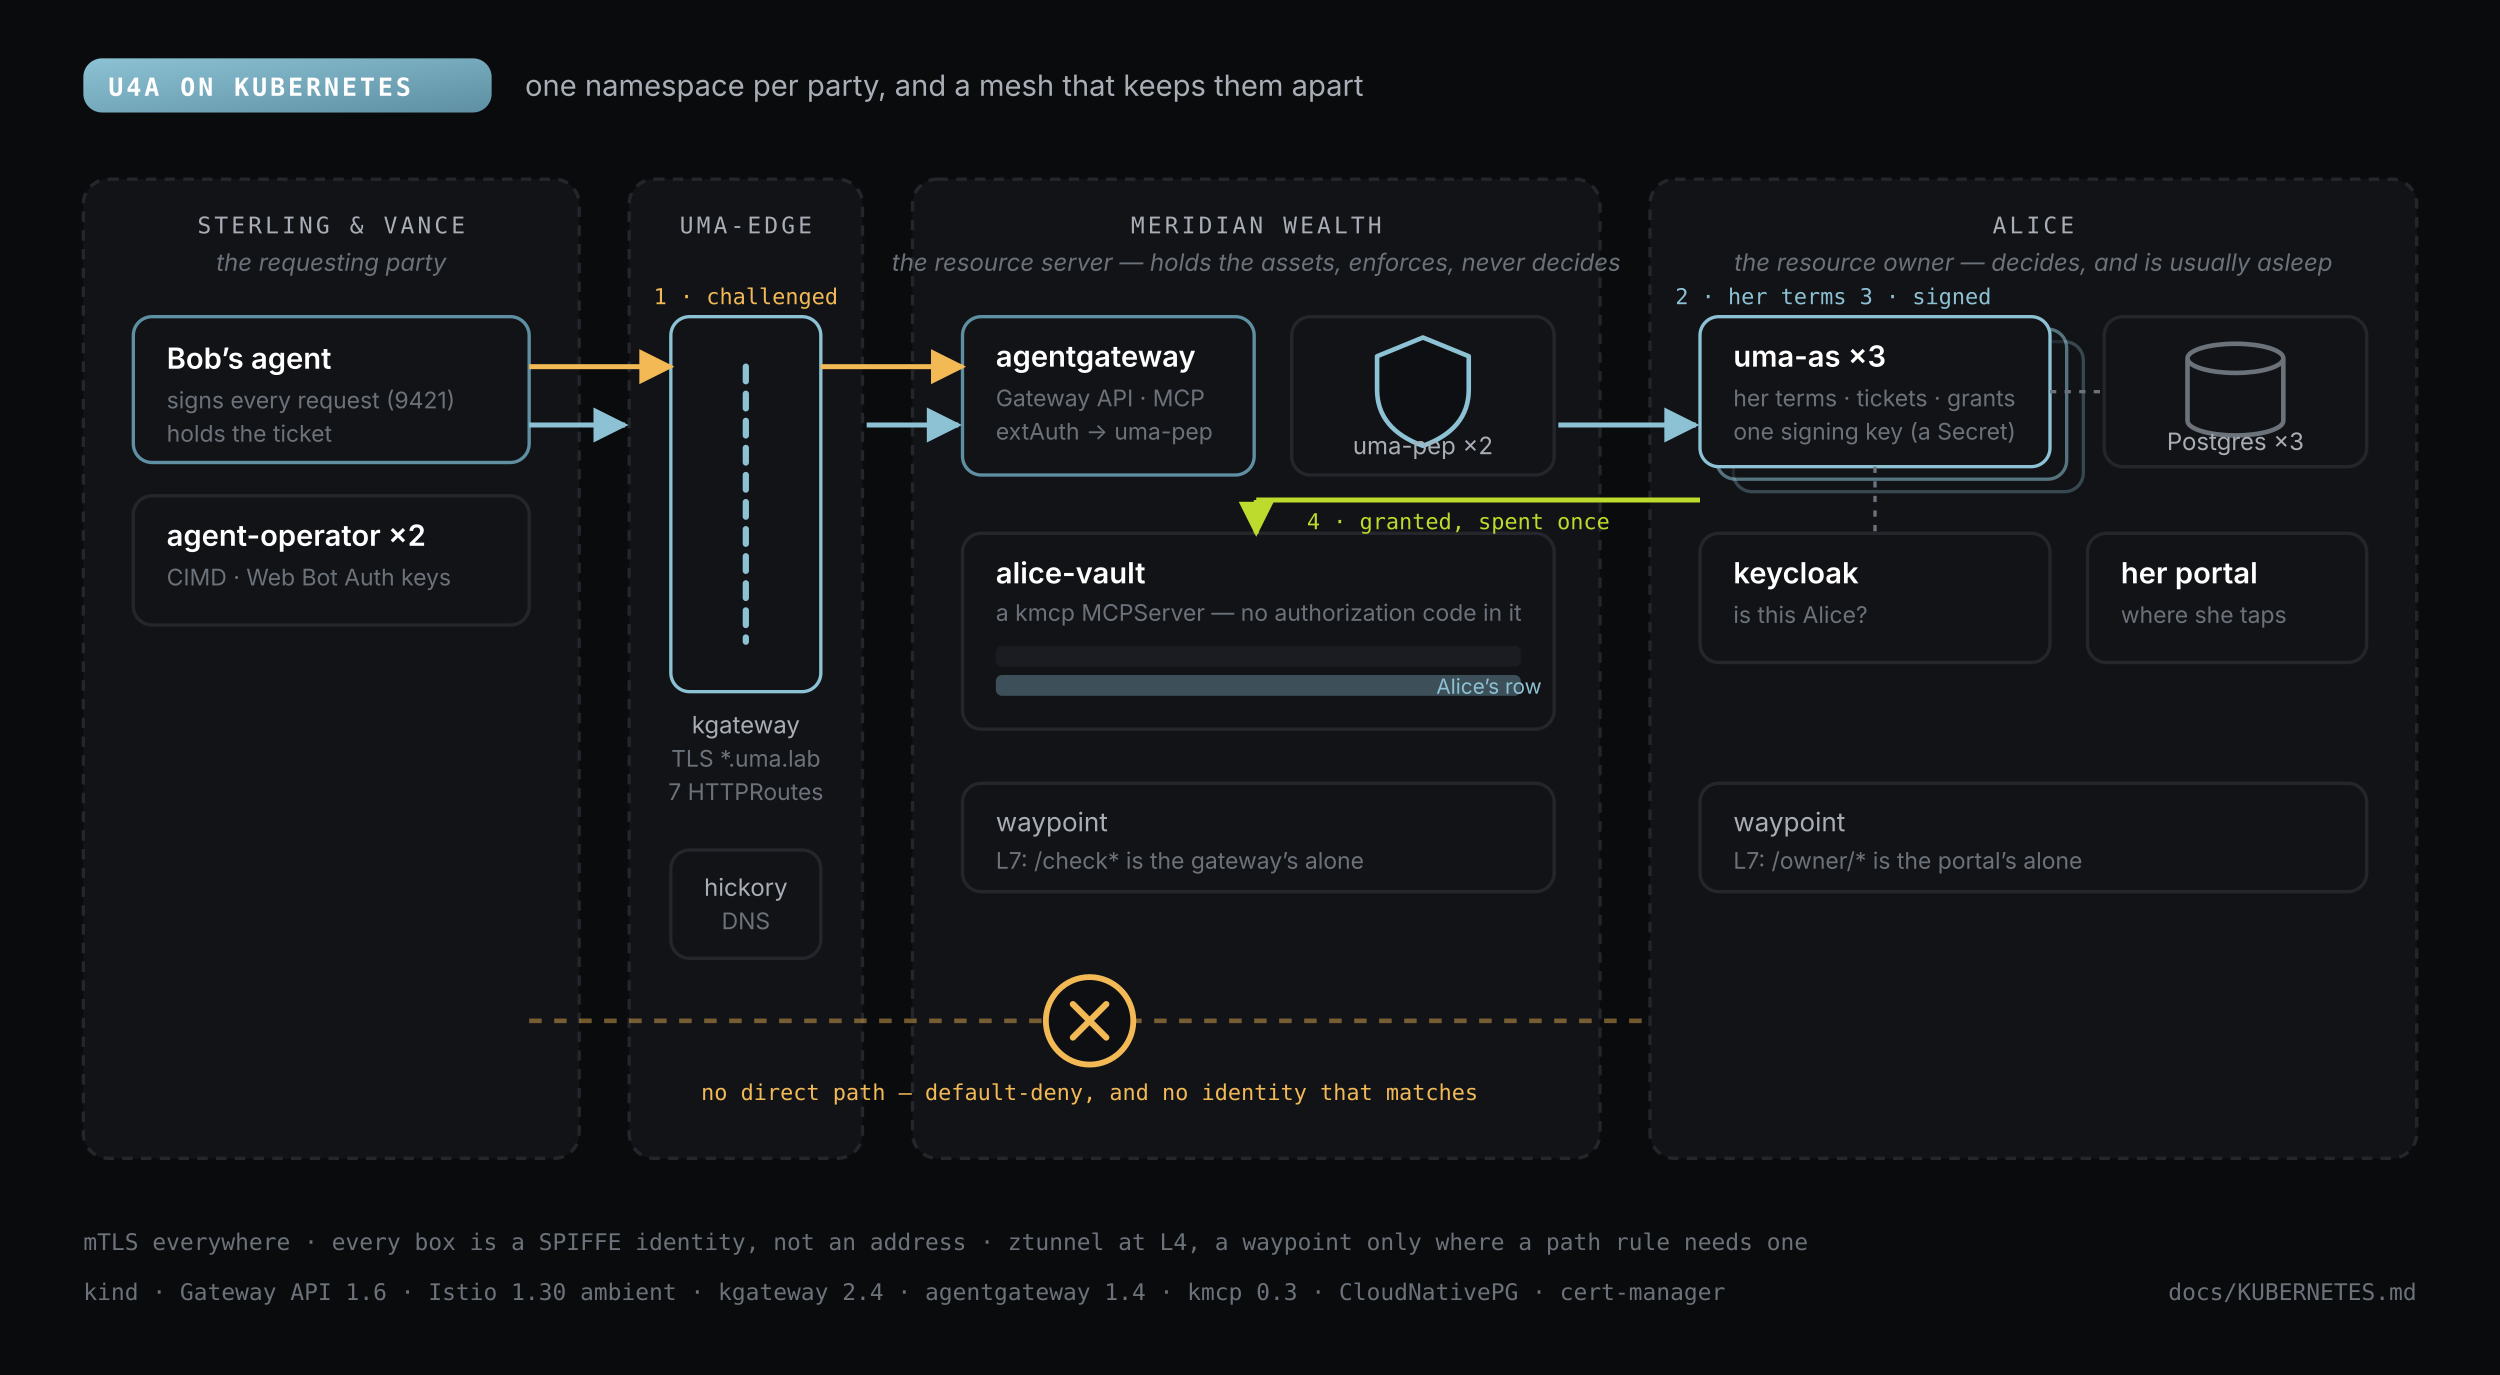
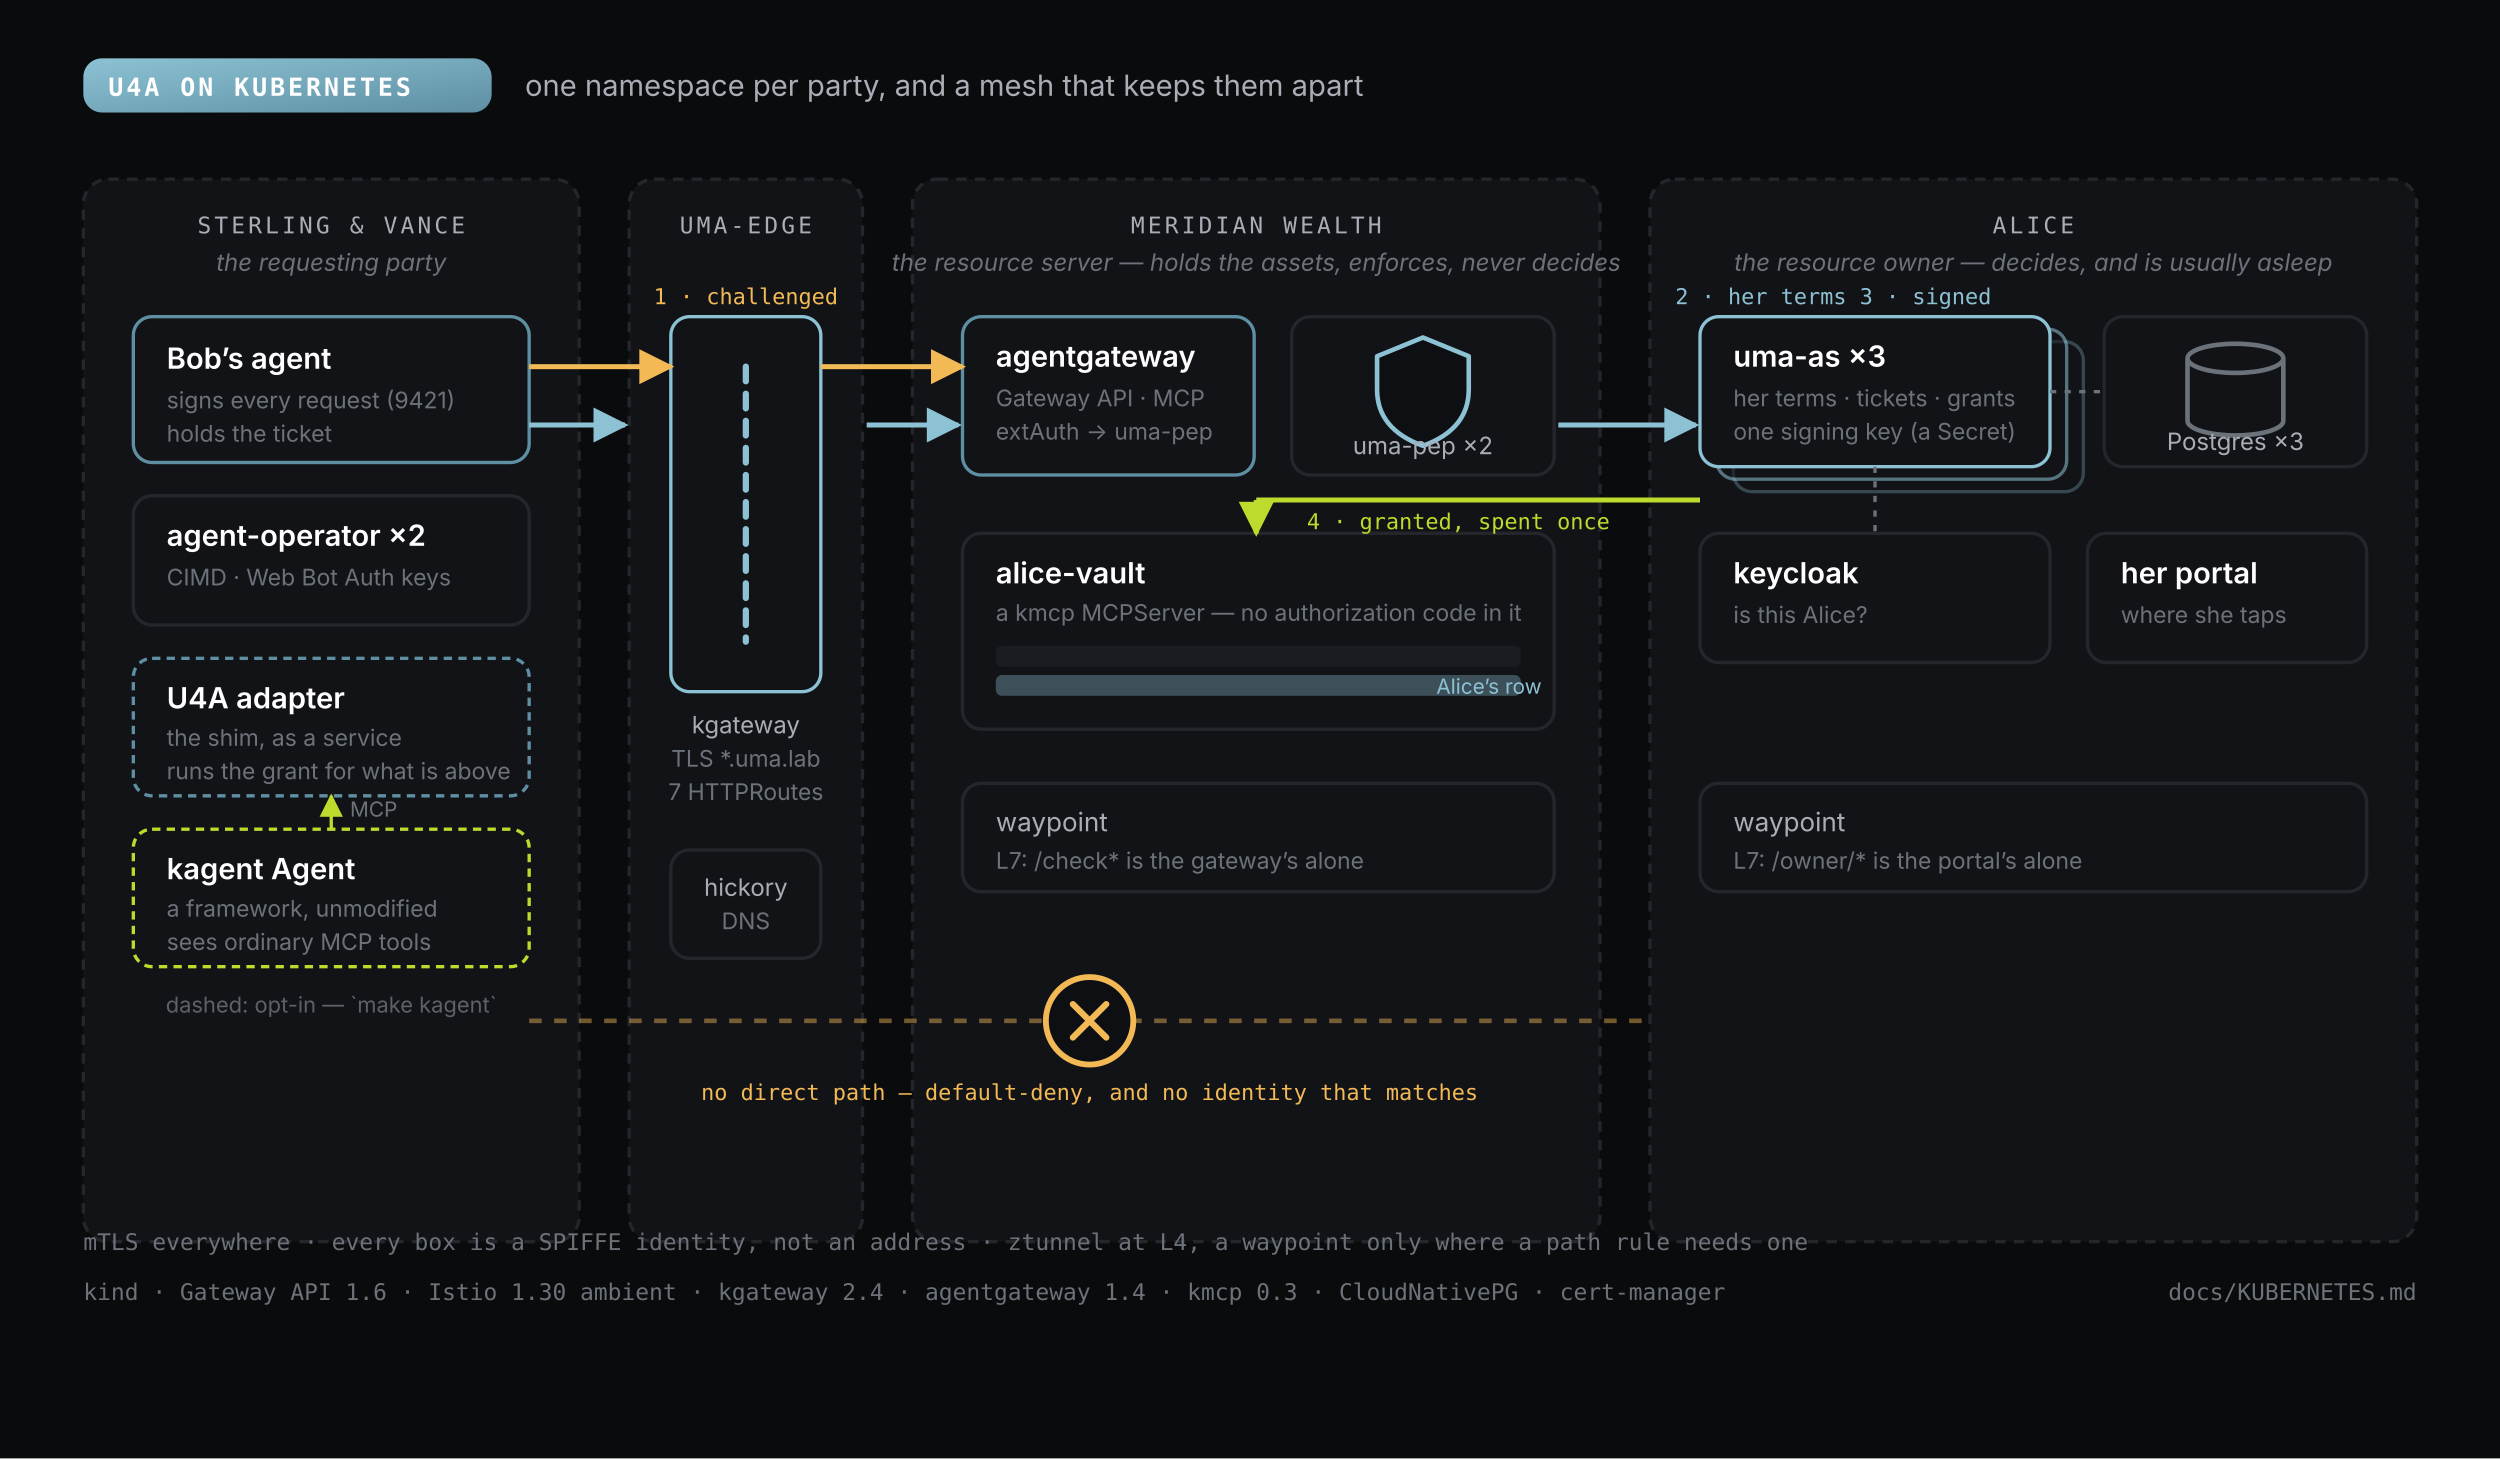
- <svg xmlns="http://www.w3.org/2000/svg" viewBox="0 0 1200 660" font-family="system-ui, -apple-system, 'Segoe UI', sans-serif">
+ <svg xmlns="http://www.w3.org/2000/svg" viewBox="0 0 1200 700" font-family="system-ui, -apple-system, 'Segoe UI', sans-serif">
  <defs>
    <marker id="a" viewBox="0 0 10 10" refX="9" refY="5" markerWidth="7" markerHeight="7" orient="auto-start-reverse">
      <path d="M0 0 L10 5 L0 10 z" fill="#8cc2d4" />
    </marker>
    <marker id="g" viewBox="0 0 10 10" refX="9" refY="5" markerWidth="7" markerHeight="7" orient="auto-start-reverse">
      <path d="M0 0 L10 5 L0 10 z" fill="#bcdb2c" />
    </marker>
    <marker id="w" viewBox="0 0 10 10" refX="9" refY="5" markerWidth="7" markerHeight="7" orient="auto-start-reverse">
      <path d="M0 0 L10 5 L0 10 z" fill="#f2b955" />
    </marker>
    <linearGradient id="mk" x1="0" y1="0" x2="1" y2="1">
      <stop offset="0" stop-color="#8cc2d4" />
      <stop offset="1" stop-color="#5e8fa3" />
    </linearGradient>
  </defs>
-   <rect width="1200" height="660" fill="#0a0b0d" />
+   <rect width="1200" height="700" fill="#0a0b0d" />
  <rect x="40" y="28" width="196" height="26" rx="9" fill="url(#mk)" />
  <text x="52" y="46" font-family="ui-monospace, Menlo, monospace" font-size="12" font-weight="700" fill="#fff" letter-spacing="1.4">U4A ON KUBERNETES</text>
  <text x="252" y="46" font-size="14" fill="#a9aeb6">one namespace per party, and a mesh that keeps them apart</text>
-   <rect x="40" y="86" width="238" height="470" rx="12" fill="#121317" stroke="#24262c" stroke-width="1.6" stroke-dasharray="5 4" />
+   <rect x="40" y="86" width="238" height="510" rx="12" fill="#121317" stroke="#24262c" stroke-width="1.6" stroke-dasharray="5 4" />
  <text x="159" y="112" font-family="ui-monospace, Menlo, monospace" font-size="11" letter-spacing="1.5" fill="#a9aeb6" text-anchor="middle">STERLING &amp; VANCE</text>
  <text x="159" y="130" font-size="11.5" font-style="italic" fill="#6c727a" text-anchor="middle">the requesting party</text>
  <rect x="64" y="152" width="190" height="70" rx="9" fill="#121317" stroke="#5e8fa3" stroke-width="1.6" />
  <text x="80" y="177" font-size="14" font-weight="620" fill="#ffffff">Bob’s agent</text>
  <text x="80" y="196" font-size="11" fill="#6c727a">signs every request (9421)</text>
  <text x="80" y="212" font-size="11" fill="#6c727a">holds the ticket</text>
  <rect x="64" y="238" width="190" height="62" rx="9" fill="#121317" stroke="#24262c" stroke-width="1.6" />
  <text x="80" y="262" font-size="14" font-weight="620" fill="#ffffff">agent-operator ×2</text>
  <text x="80" y="281" font-size="11" fill="#6c727a">CIMD · Web Bot Auth keys</text>
-   <rect x="302" y="86" width="112" height="470" rx="12" fill="#121317" stroke="#24262c" stroke-width="1.6" stroke-dasharray="5 4" />
+   <rect x="64" y="316" width="190" height="66" rx="9" fill="#121317" stroke="#5e8fa3" stroke-width="1.6" stroke-dasharray="4 3" />
+   <text x="80" y="340" font-size="14" font-weight="620" fill="#ffffff">U4A adapter</text>
+   <text x="80" y="358" font-size="11" fill="#6c727a">the shim, as a service</text>
+   <text x="80" y="374" font-size="11" fill="#6c727a">runs the grant for what is above</text>
+   <rect x="64" y="398" width="190" height="66" rx="9" fill="#121317" stroke="#bcdb2c" stroke-width="1.6" stroke-dasharray="4 3" />
+   <text x="80" y="422" font-size="14" font-weight="620" fill="#ffffff">kagent Agent</text>
+   <text x="80" y="440" font-size="11" fill="#6c727a">a framework, unmodified</text>
+   <text x="80" y="456" font-size="11" fill="#6c727a">sees ordinary MCP tools</text>
+   <path d="M159 398 V382" stroke="#bcdb2c" stroke-width="1.6" fill="none" marker-end="url(#g)" />
+   <text x="168" y="392" font-size="10" fill="#6c727a">MCP</text>
+   <text x="159" y="486" font-size="10.5" fill="#5c6169" text-anchor="middle">dashed: opt-in — `make kagent`</text>
+   <rect x="302" y="86" width="112" height="510" rx="12" fill="#121317" stroke="#24262c" stroke-width="1.6" stroke-dasharray="5 4" />
  <text x="358" y="112" font-family="ui-monospace, Menlo, monospace" font-size="11" letter-spacing="1.5" fill="#a9aeb6" text-anchor="middle">UMA-EDGE</text>
  <rect x="322" y="152" width="72" height="180" rx="9" fill="#121317" stroke="#8cc2d4" stroke-width="1.6" />
  <path d="M358 176 v132" stroke="#8cc2d4" stroke-width="3" stroke-linecap="round" stroke-dasharray="7 6" />
  <text x="358" y="352" font-size="11.5" fill="#a9aeb6" text-anchor="middle">kgateway</text>
  <text x="358" y="368" font-size="11" fill="#6c727a" text-anchor="middle">TLS *.uma.lab</text>
  <text x="358" y="384" font-size="11" fill="#6c727a" text-anchor="middle">7 HTTPRoutes</text>
  <rect x="322" y="408" width="72" height="52" rx="9" fill="#121317" stroke="#24262c" stroke-width="1.6" />
  <text x="358" y="430" font-size="11.5" fill="#a9aeb6" text-anchor="middle">hickory</text>
  <text x="358" y="446" font-size="11" fill="#6c727a" text-anchor="middle">DNS</text>
-   <rect x="438" y="86" width="330" height="470" rx="12" fill="#121317" stroke="#24262c" stroke-width="1.6" stroke-dasharray="5 4" />
+   <rect x="438" y="86" width="330" height="510" rx="12" fill="#121317" stroke="#24262c" stroke-width="1.6" stroke-dasharray="5 4" />
  <text x="603" y="112" font-family="ui-monospace, Menlo, monospace" font-size="11" letter-spacing="1.5" fill="#a9aeb6" text-anchor="middle">MERIDIAN WEALTH</text>
  <text x="603" y="130" font-size="11.5" font-style="italic" fill="#6c727a" text-anchor="middle">the resource server — holds the assets, enforces, never decides</text>
  <rect x="462" y="152" width="140" height="76" rx="9" fill="#121317" stroke="#5e8fa3" stroke-width="1.6" />
  <text x="478" y="176" font-size="14" font-weight="620" fill="#ffffff">agentgateway</text>
  <text x="478" y="195" font-size="11" fill="#6c727a">Gateway API · MCP</text>
  <text x="478" y="211" font-size="11" fill="#6c727a">extAuth → uma-pep</text>
  <rect x="620" y="152" width="126" height="76" rx="9" fill="#121317" stroke="#24262c" stroke-width="1.6" />
  <path d="M683 162 l22 9 v16 q0 19 -22 27 q-22 -8 -22 -27 v-16 z" fill="#0e0f12" stroke="#8cc2d4" stroke-width="2.2" stroke-linejoin="round" />
  <text x="683" y="218" font-size="11.5" fill="#a9aeb6" text-anchor="middle">uma-pep ×2</text>
  <rect x="462" y="256" width="284" height="94" rx="9" fill="#121317" stroke="#24262c" stroke-width="1.6" />
  <text x="478" y="280" font-size="14" font-weight="620" fill="#ffffff">alice-vault</text>
  <text x="478" y="298" font-size="11" fill="#6c727a">a kmcp MCPServer — no authorization code in it</text>
  <rect x="478" y="310" width="252" height="10" rx="3" fill="#1a1c21" />
  <rect x="478" y="324" width="252" height="10" rx="3" fill="rgba(140,194,212,0.35)" />
  <text x="740" y="333" font-size="10" fill="#8cc2d4" text-anchor="end">Alice’s row</text>
  <rect x="462" y="376" width="284" height="52" rx="9" fill="#121317" stroke="#24262c" stroke-width="1.6" />
  <text x="478" y="399" font-size="12.5" fill="#a9aeb6">waypoint</text>
  <text x="478" y="417" font-size="11" fill="#6c727a">L7: /check* is the gateway’s alone</text>
-   <rect x="792" y="86" width="368" height="470" rx="12" fill="#121317" stroke="#24262c" stroke-width="1.6" stroke-dasharray="5 4" />
+   <rect x="792" y="86" width="368" height="510" rx="12" fill="#121317" stroke="#24262c" stroke-width="1.6" stroke-dasharray="5 4" />
  <text x="976" y="112" font-family="ui-monospace, Menlo, monospace" font-size="11" letter-spacing="1.5" fill="#a9aeb6" text-anchor="middle">ALICE</text>
  <text x="976" y="130" font-size="11.5" font-style="italic" fill="#6c727a" text-anchor="middle">the resource owner — decides, and is usually asleep</text>
  <rect x="832" y="164" width="168" height="72" rx="9" fill="#121317" stroke="#8cc2d4" stroke-width="1.6" opacity="0.3" />
  <rect x="824" y="158" width="168" height="72" rx="9" fill="#121317" stroke="#8cc2d4" stroke-width="1.6" opacity="0.55" />
  <rect x="816" y="152" width="168" height="72" rx="9" fill="#121317" stroke="#8cc2d4" stroke-width="1.6" />
  <text x="832" y="176" font-size="14" font-weight="620" fill="#ffffff">uma-as ×3</text>
  <text x="832" y="195" font-size="11" fill="#6c727a">her terms · tickets · grants</text>
  <text x="832" y="211" font-size="11" fill="#6c727a">one signing key (a Secret)</text>
  <rect x="1010" y="152" width="126" height="72" rx="9" fill="#121317" stroke="#24262c" stroke-width="1.6" />
  <path d="M1050 172 a23 7 0 0 0 46 0 a23 7 0 0 0 -46 0 v30 a23 7 0 0 0 46 0 v-30" fill="none" stroke="#6c727a" stroke-width="2.2" stroke-linejoin="round" />
  <text x="1073" y="216" font-size="11.5" fill="#a9aeb6" text-anchor="middle">Postgres ×3</text>
  <rect x="816" y="256" width="168" height="62" rx="9" fill="#121317" stroke="#24262c" stroke-width="1.6" />
  <text x="832" y="280" font-size="14" font-weight="620" fill="#ffffff">keycloak</text>
  <text x="832" y="299" font-size="11" fill="#6c727a">is this Alice?</text>
  <rect x="1002" y="256" width="134" height="62" rx="9" fill="#121317" stroke="#24262c" stroke-width="1.6" />
  <text x="1018" y="280" font-size="14" font-weight="620" fill="#ffffff">her portal</text>
  <text x="1018" y="299" font-size="11" fill="#6c727a">where she taps</text>
  <rect x="816" y="376" width="320" height="52" rx="9" fill="#121317" stroke="#24262c" stroke-width="1.6" />
  <text x="832" y="399" font-size="12.5" fill="#a9aeb6">waypoint</text>
  <text x="832" y="417" font-size="11" fill="#6c727a">L7: /owner/* is the portal’s alone</text>
  <path d="M254 176 H322" stroke="#f2b955" stroke-width="2.4" fill="none" marker-end="url(#w)" />
  <path d="M394 176 H462" stroke="#f2b955" stroke-width="2.4" fill="none" marker-end="url(#w)" />
  <text x="358" y="146" font-family="ui-monospace, Menlo, monospace" font-size="10.5" fill="#f2b955" text-anchor="middle">1 · challenged</text>
  <path d="M254 204 H300" stroke="#8cc2d4" stroke-width="2.4" fill="none" marker-end="url(#a)" />
  <path d="M416 204 H460" stroke="#8cc2d4" stroke-width="2.4" fill="none" marker-end="url(#a)" />
  <path d="M748 204 H814" stroke="#8cc2d4" stroke-width="2.4" fill="none" marker-end="url(#a)" />
  <text x="880" y="146" font-family="ui-monospace, Menlo, monospace" font-size="10.5" fill="#8cc2d4" text-anchor="middle">2 · her terms   3 · signed</text>
  <path d="M816 240 H603 M603 240 V256" stroke="#bcdb2c" stroke-width="2.4" fill="none" marker-end="url(#g)" />
  <text x="700" y="254" font-family="ui-monospace, Menlo, monospace" font-size="10.5" fill="#bcdb2c" text-anchor="middle">4 · granted, spent once</text>
  <path d="M984 188 H1010" stroke="#6c727a" stroke-width="1.6" fill="none" stroke-dasharray="3 4" />
  <path d="M900 224 V256" stroke="#6c727a" stroke-width="1.6" fill="none" stroke-dasharray="3 4" />
  <path d="M254 490 H792" stroke="#f2b955" stroke-width="2.2" stroke-dasharray="6 6" opacity="0.45" fill="none" />
  <circle cx="523" cy="490" r="21" fill="#0e0f12" stroke="#f2b955" stroke-width="2.8" />
  <path d="M515 482 L531 498 M531 482 L515 498" stroke="#f2b955" stroke-width="3" stroke-linecap="round" />
  <text x="523" y="528" font-family="ui-monospace, Menlo, monospace" font-size="10.5" fill="#f2b955" text-anchor="middle">no direct path — default-deny, and no identity that matches</text>
  <text x="40" y="600" font-family="ui-monospace, Menlo, monospace" font-size="11" fill="#6c727a">mTLS everywhere · every box is a SPIFFE identity, not an address · ztunnel at L4, a waypoint only where a path rule needs one</text>
  <text x="40" y="624" font-family="ui-monospace, Menlo, monospace" font-size="11" fill="#6c727a">kind · Gateway API 1.6 · Istio 1.30 ambient · kgateway 2.4 · agentgateway 1.4 · kmcp 0.3 · CloudNativePG · cert-manager</text>
  <text x="1160" y="624" font-family="ui-monospace, Menlo, monospace" font-size="11" fill="#6c727a" text-anchor="end">docs/KUBERNETES.md</text>
</svg>
